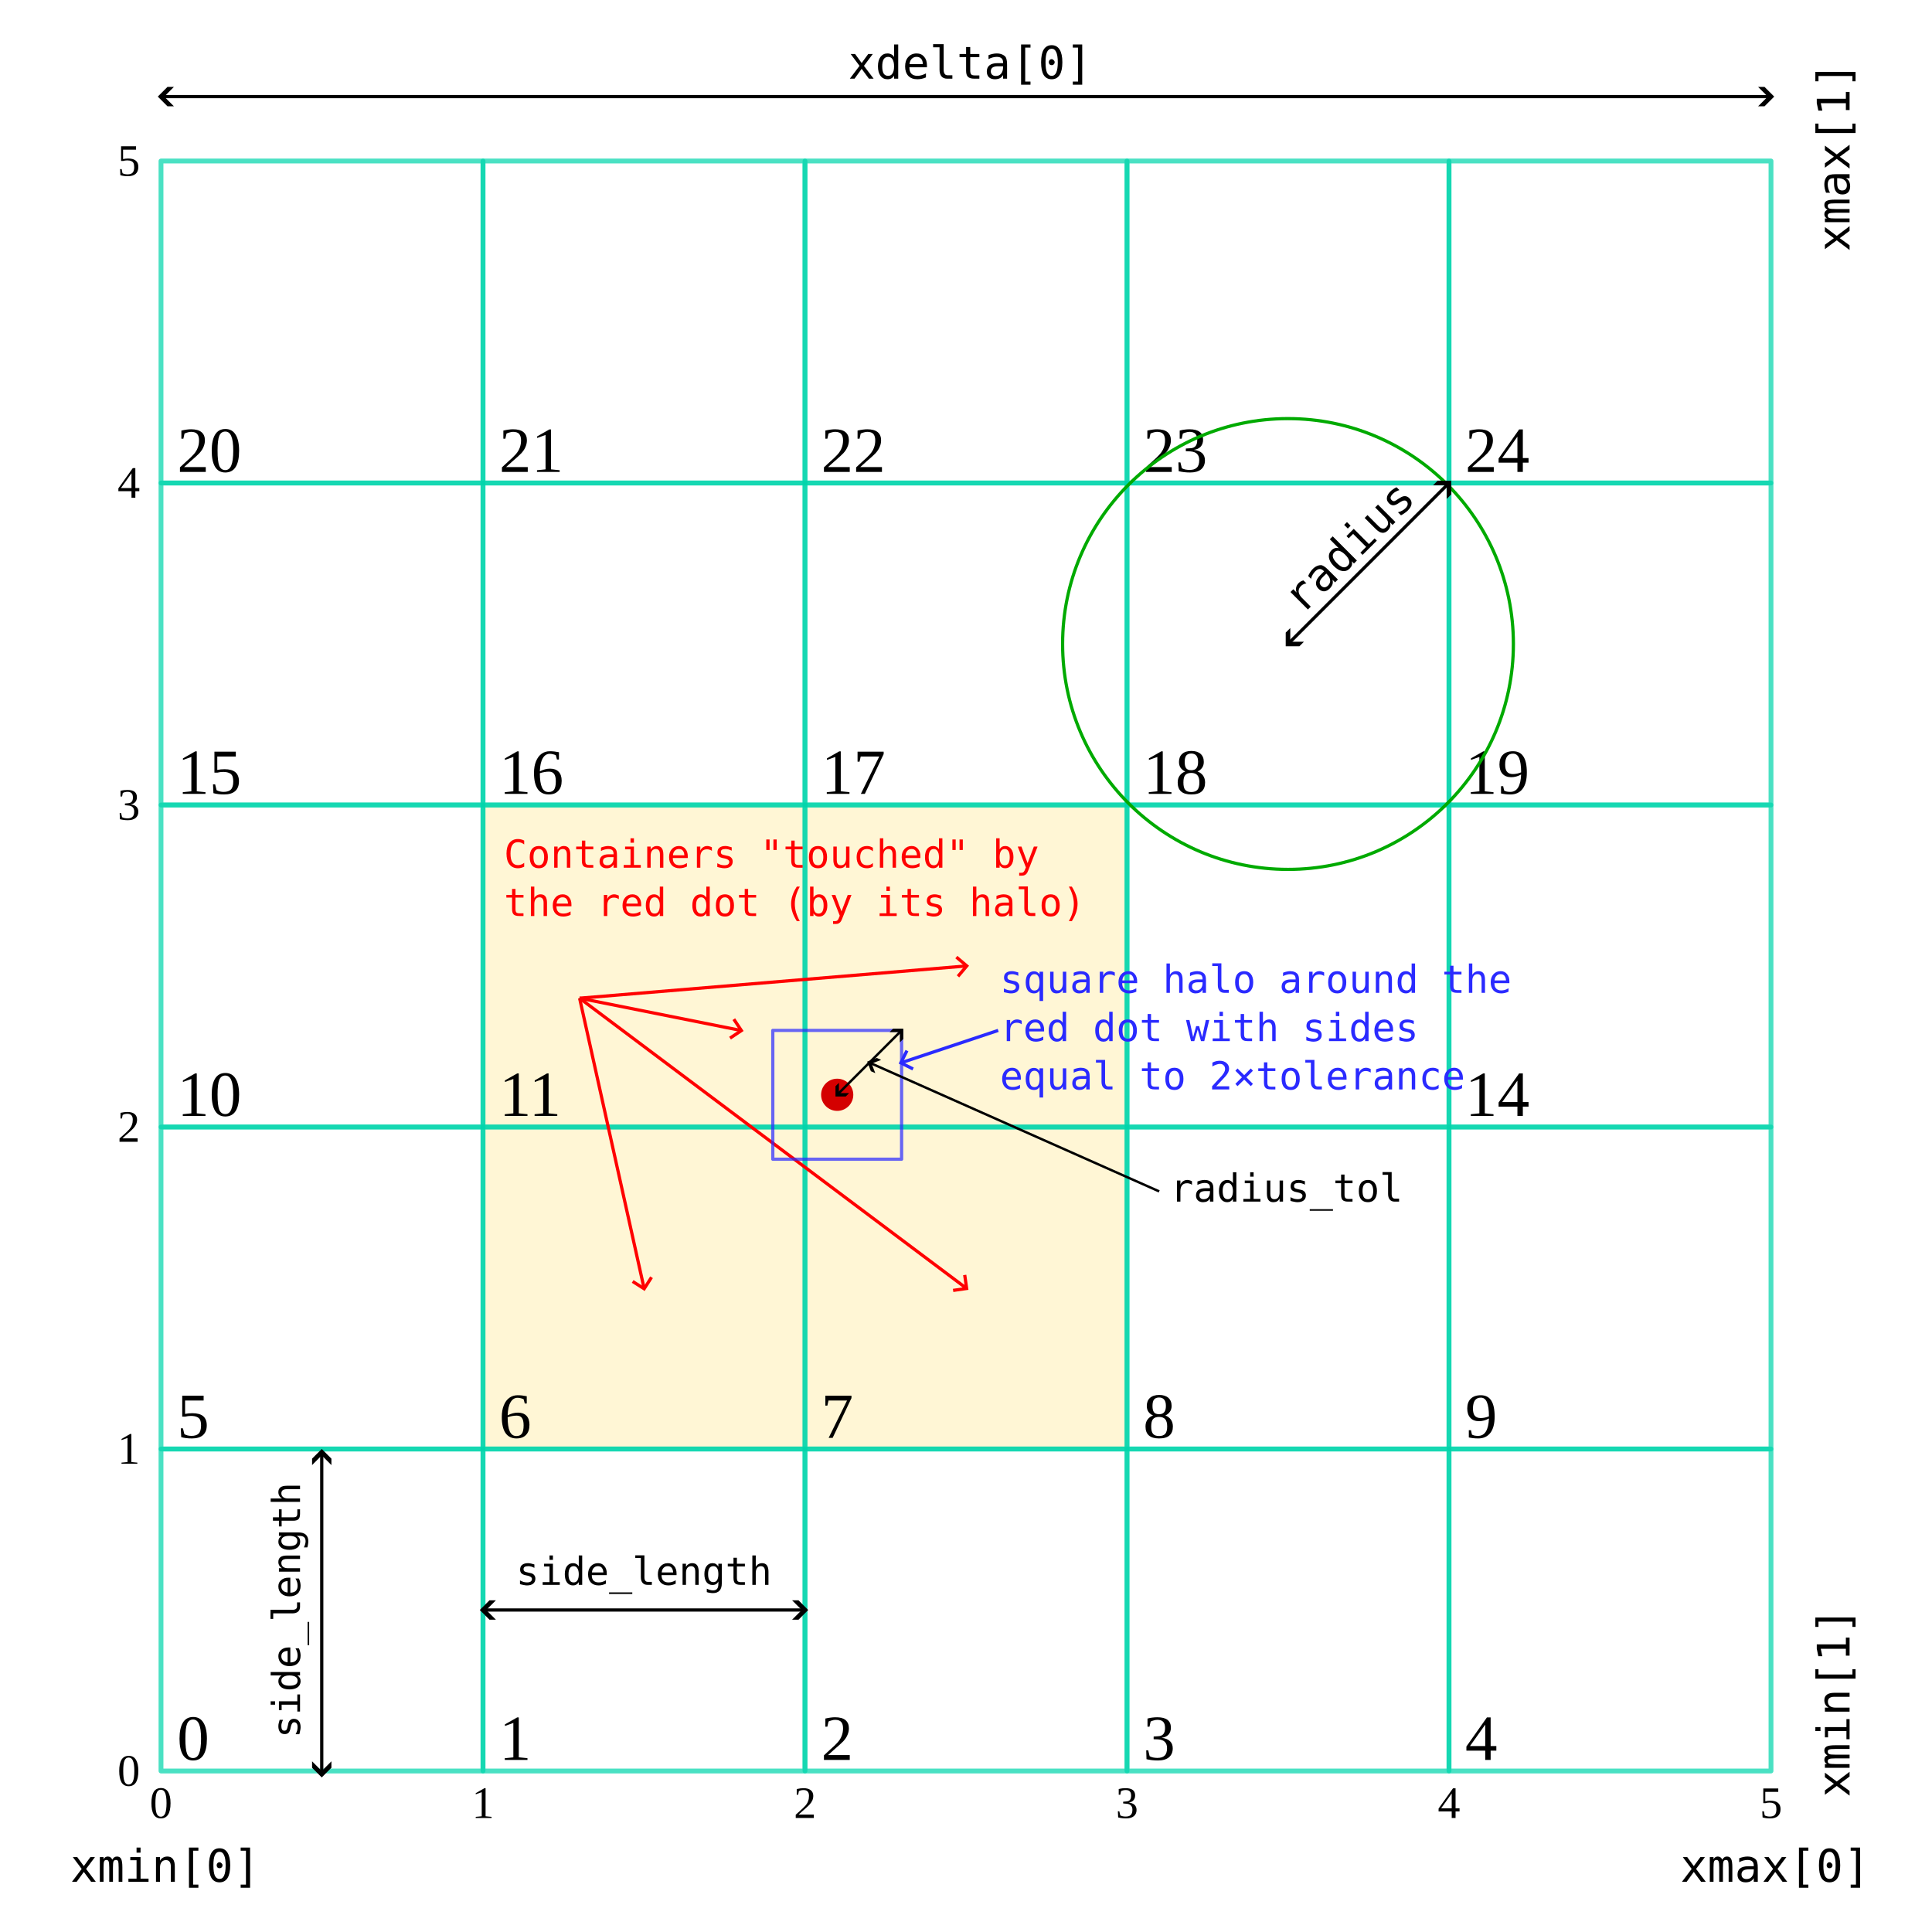
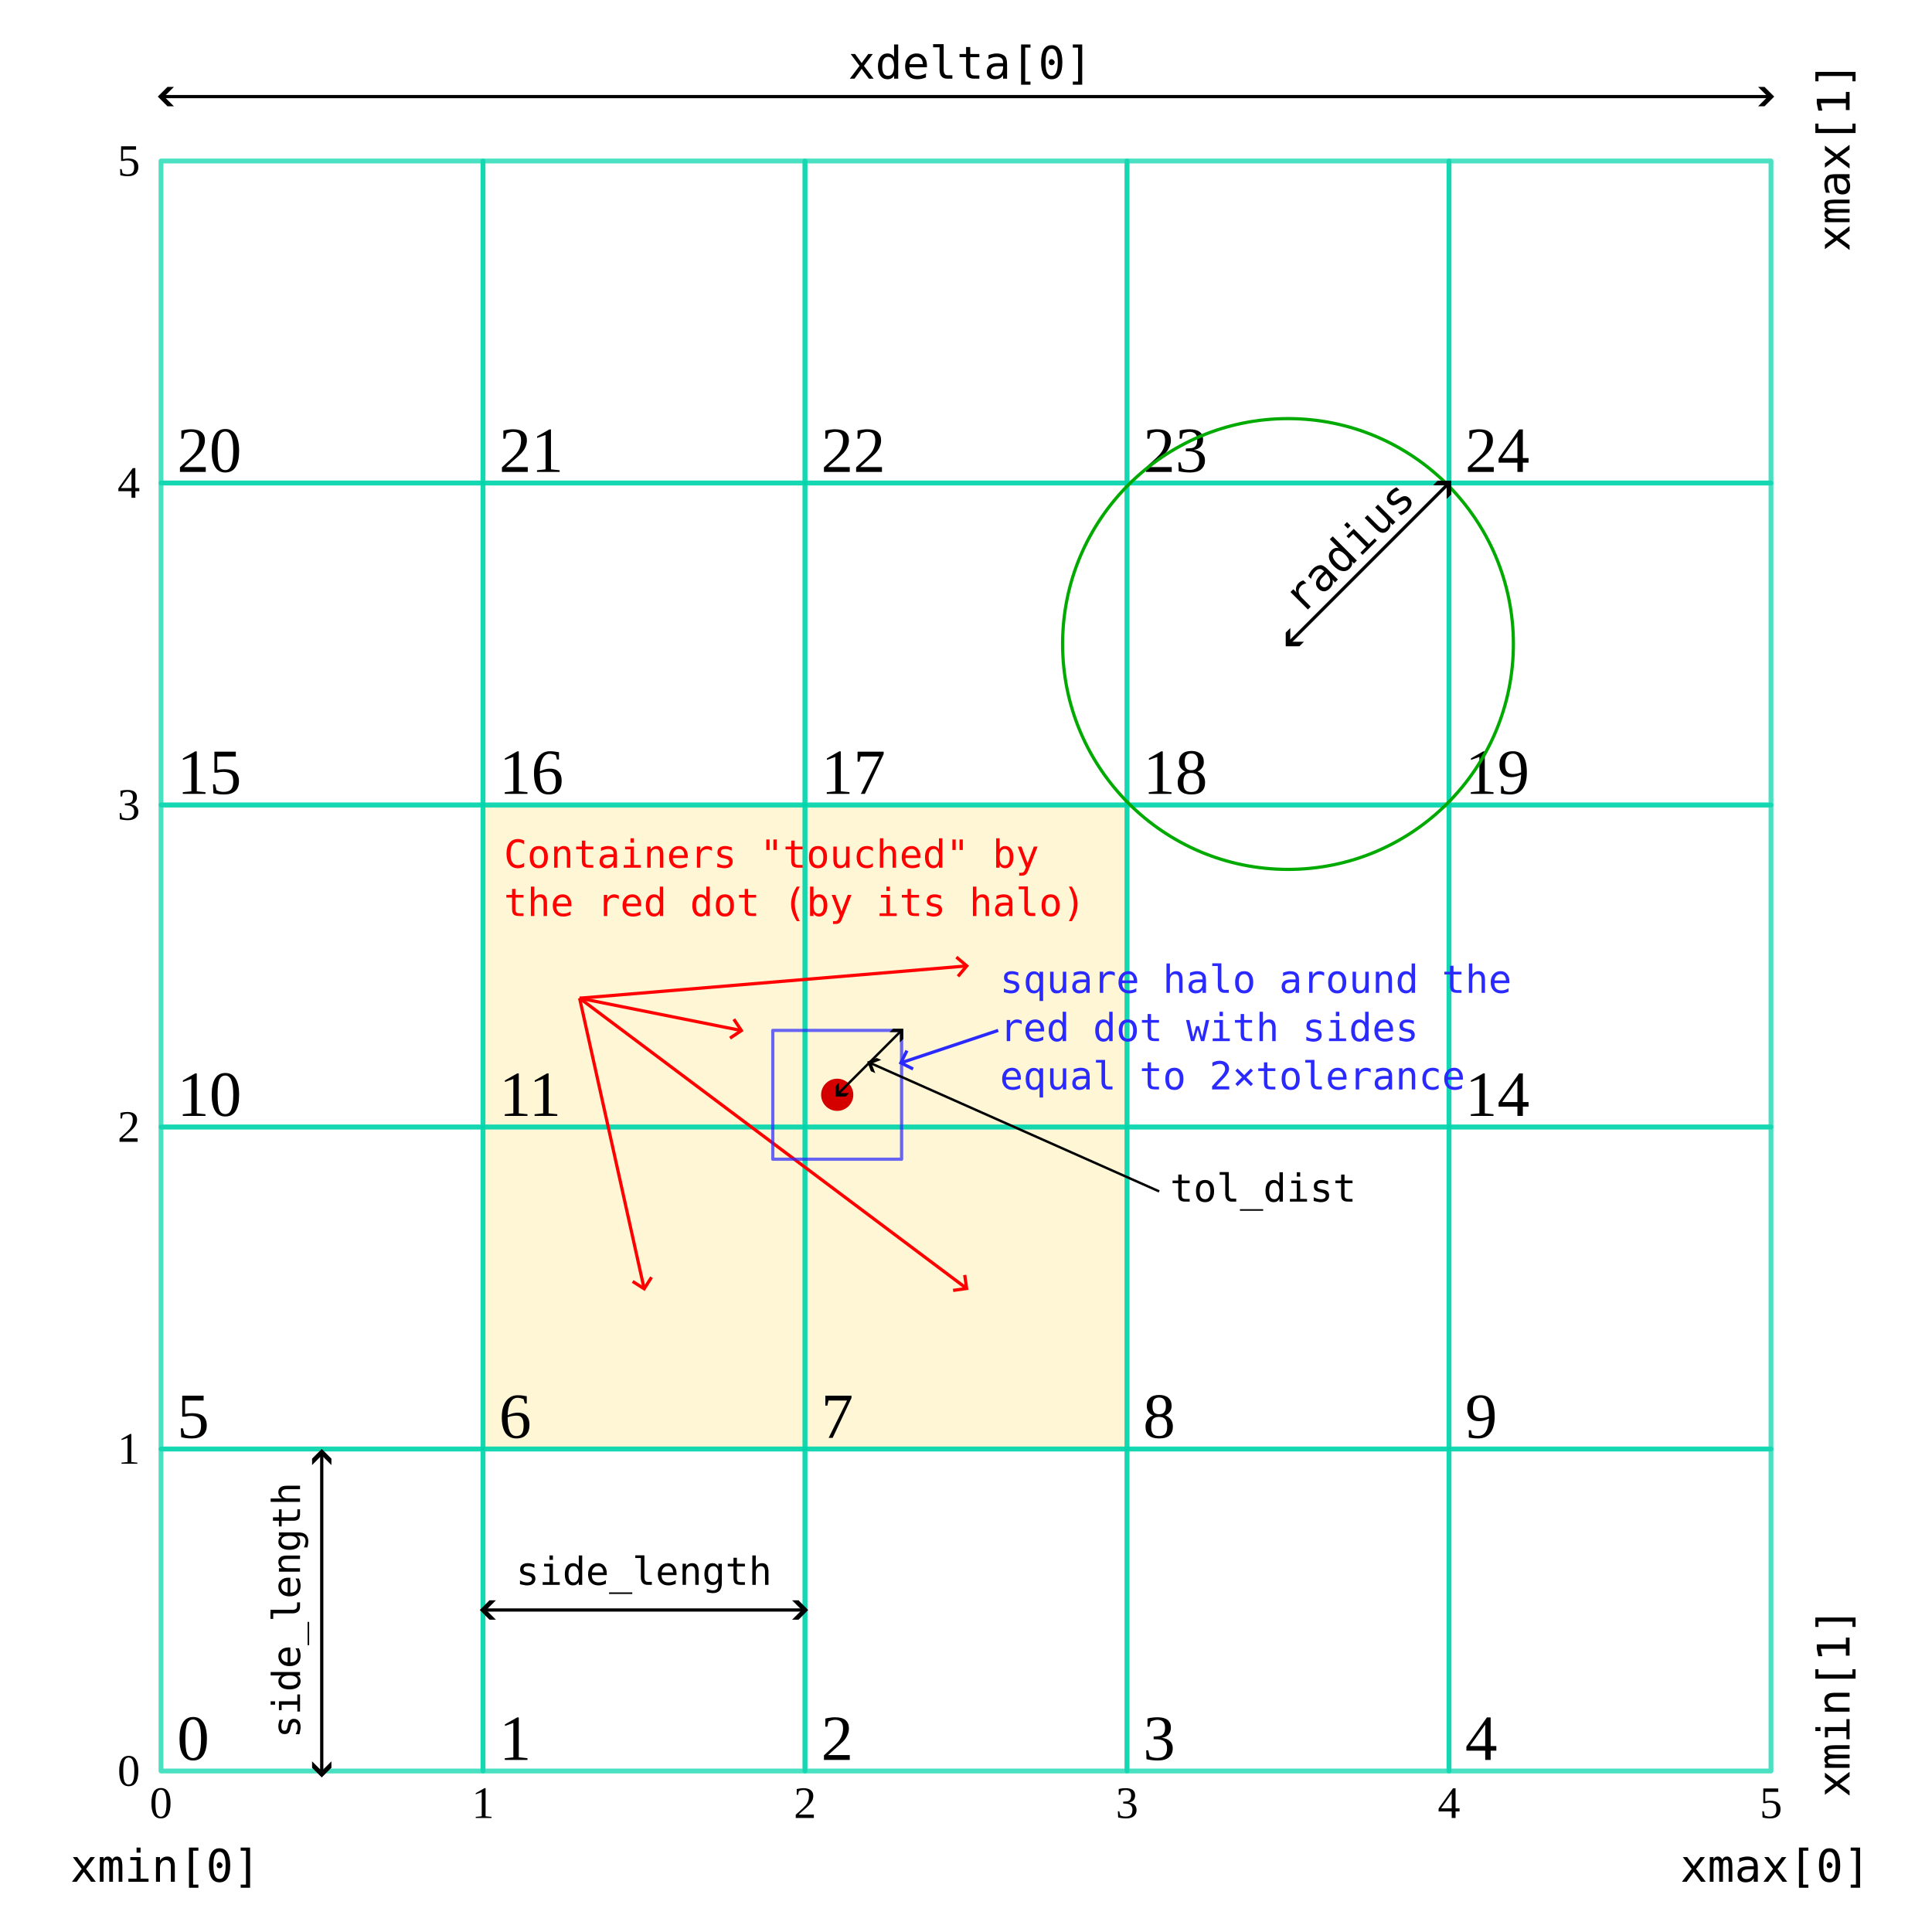
<svg xmlns="http://www.w3.org/2000/svg" width="600pt" height="600pt" viewBox="0 0 211.667 211.667" version="1.1" id="svg5">
  <defs id="defs2">
    <marker style="overflow:visible" id="Arrow4" refX="0" refY="0" orient="auto-start-reverse" markerWidth="5" markerHeight="6" viewBox="0 0 5 6" preserveAspectRatio="xMidYMid">
      <path style="fill:context-stroke;fill-rule:evenodd;stroke:none" d="m 1,0 -3,3 h -2 l 3,-3 -3,-3 h 2 z" id="path1741" />
    </marker>
    <marker style="overflow:visible" id="marker7894" refX="0" refY="0" orient="auto-start-reverse" markerWidth="4.061" markerHeight="6.707" viewBox="0 0 4.061 6.707" preserveAspectRatio="xMidYMid">
      <path style="fill:none;stroke:context-stroke;stroke-width:1;stroke-linecap:butt" d="M 3,-3 0,0 3,3" id="path7892" transform="rotate(180,0.125,0)" />
    </marker>
    <marker style="overflow:visible" id="Arrow1" refX="0" refY="0" orient="auto-start-reverse" markerWidth="4.061" markerHeight="6.707" viewBox="0 0 4.061 6.707" preserveAspectRatio="xMidYMid">
      <path style="fill:none;stroke:context-stroke;stroke-width:1;stroke-linecap:butt" d="M 3,-3 0,0 3,3" id="path5057" transform="rotate(180,0.125,0)" />
    </marker>
  </defs>
  <g id="layer1">
    <rect style="fill:#fff6d5;stroke:none;stroke-width:0.529;stroke-linecap:round;stroke-linejoin:round;stroke-opacity:0.71" id="rect6319" width="35.278" height="35.278" x="88.194" y="88.194" />
    <rect style="fill:#fff6d5;stroke:none;stroke-width:0.529;stroke-linecap:round;stroke-linejoin:round;stroke-opacity:0.71" id="rect6321" width="35.278" height="35.278" x="88.194" y="123.472" />
    <rect style="fill:#fff6d5;stroke:none;stroke-width:0.529;stroke-linecap:round;stroke-linejoin:round;stroke-opacity:0.71" id="rect6323" width="35.278" height="35.278" x="52.917" y="123.472" />
    <rect style="fill:#fff6d5;stroke:none;stroke-width:0.529;stroke-linecap:round;stroke-linejoin:round;stroke-opacity:0.71" id="rect6213" width="35.278" height="35.278" x="52.917" y="88.194" />
    <g id="g4893" transform="translate(-1.3007813e-5)" style="fill:none">
      <rect style="fill:none;stroke:#00d4aa;stroke-width:0.529;stroke-linecap:round;stroke-linejoin:round;stroke-opacity:0.71" id="rect4814" width="35.278" height="35.278" x="17.639" y="158.75" />
      <rect style="fill:none;stroke:#00d4aa;stroke-width:0.529;stroke-linecap:round;stroke-linejoin:round;stroke-opacity:0.71" id="rect4816" width="35.278" height="35.278" x="17.639" y="88.194" />
      <rect style="fill:none;stroke:#00d4aa;stroke-width:0.529;stroke-linecap:round;stroke-linejoin:round;stroke-opacity:0.71" id="rect4818" width="35.278" height="35.278" x="17.639" y="123.472" />
      <rect style="fill:none;stroke:#00d4aa;stroke-width:0.529;stroke-linecap:round;stroke-linejoin:round;stroke-opacity:0.71" id="rect4820" width="35.278" height="35.278" x="17.639" y="52.917" />
      <rect style="fill:none;stroke:#00d4aa;stroke-width:0.529;stroke-linecap:round;stroke-linejoin:round;stroke-opacity:0.71" id="rect4824" width="35.278" height="35.278" x="17.639" y="17.639" />
      <rect style="fill:none;stroke:#00d4aa;stroke-width:0.529;stroke-linecap:round;stroke-linejoin:round;stroke-opacity:0.71" id="rect4828" width="35.278" height="35.278" x="52.917" y="158.75" />
      <rect style="fill:none;stroke:#00d4aa;stroke-width:0.529;stroke-linecap:round;stroke-linejoin:round;stroke-opacity:0.71" id="rect4830" width="35.278" height="35.278" x="52.917" y="88.194" />
      <rect style="fill:none;stroke:#00d4aa;stroke-width:0.529;stroke-linecap:round;stroke-linejoin:round;stroke-opacity:0.71" id="rect4832" width="35.278" height="35.278" x="52.917" y="123.472" />
      <rect style="fill:none;stroke:#00d4aa;stroke-width:0.529;stroke-linecap:round;stroke-linejoin:round;stroke-opacity:0.71" id="rect4834" width="35.278" height="35.278" x="52.917" y="52.917" />
      <rect style="fill:none;stroke:#00d4aa;stroke-width:0.529;stroke-linecap:round;stroke-linejoin:round;stroke-opacity:0.71" id="rect4836" width="35.278" height="35.278" x="52.917" y="17.639" />
      <rect style="fill:none;stroke:#00d4aa;stroke-width:0.529;stroke-linecap:round;stroke-linejoin:round;stroke-opacity:0.71" id="rect4838" width="35.278" height="35.278" x="88.194" y="158.75" />
      <rect style="fill:none;stroke:#00d4aa;stroke-width:0.529;stroke-linecap:round;stroke-linejoin:round;stroke-opacity:0.71" id="rect4840" width="35.278" height="35.278" x="88.194" y="88.194" />
      <rect style="fill:none;stroke:#00d4aa;stroke-width:0.529;stroke-linecap:round;stroke-linejoin:round;stroke-opacity:0.71" id="rect4842" width="35.278" height="35.278" x="88.194" y="123.472" />
      <rect style="fill:none;stroke:#00d4aa;stroke-width:0.529;stroke-linecap:round;stroke-linejoin:round;stroke-opacity:0.71" id="rect4844" width="35.278" height="35.278" x="88.194" y="52.917" />
      <rect style="fill:none;stroke:#00d4aa;stroke-width:0.529;stroke-linecap:round;stroke-linejoin:round;stroke-opacity:0.71" id="rect4846" width="35.278" height="35.278" x="88.194" y="17.639" />
      <rect style="fill:none;stroke:#00d4aa;stroke-width:0.529;stroke-linecap:round;stroke-linejoin:round;stroke-opacity:0.71" id="rect4848" width="35.278" height="35.278" x="123.472" y="158.75" />
      <rect style="fill:none;stroke:#00d4aa;stroke-width:0.529;stroke-linecap:round;stroke-linejoin:round;stroke-opacity:0.71" id="rect4850" width="35.278" height="35.278" x="123.472" y="88.194" />
      <rect style="fill:none;stroke:#00d4aa;stroke-width:0.529;stroke-linecap:round;stroke-linejoin:round;stroke-opacity:0.71" id="rect4852" width="35.278" height="35.278" x="123.472" y="123.472" />
      <rect style="fill:none;stroke:#00d4aa;stroke-width:0.529;stroke-linecap:round;stroke-linejoin:round;stroke-opacity:0.71" id="rect4854" width="35.278" height="35.278" x="123.472" y="52.917" />
      <rect style="fill:none;stroke:#00d4aa;stroke-width:0.529;stroke-linecap:round;stroke-linejoin:round;stroke-opacity:0.71" id="rect4856" width="35.278" height="35.278" x="123.472" y="17.639" />
      <rect style="fill:none;stroke:#00d4aa;stroke-width:0.529;stroke-linecap:round;stroke-linejoin:round;stroke-opacity:0.71" id="rect4858" width="35.278" height="35.278" x="158.75" y="158.75" />
      <rect style="fill:none;stroke:#00d4aa;stroke-width:0.529;stroke-linecap:round;stroke-linejoin:round;stroke-opacity:0.71" id="rect4860" width="35.278" height="35.278" x="158.75" y="88.194" />
      <rect style="fill:none;stroke:#00d4aa;stroke-width:0.529;stroke-linecap:round;stroke-linejoin:round;stroke-opacity:0.71" id="rect4862" width="35.278" height="35.278" x="158.75" y="123.472" />
      <rect style="fill:none;stroke:#00d4aa;stroke-width:0.529;stroke-linecap:round;stroke-linejoin:round;stroke-opacity:0.71" id="rect4864" width="35.278" height="35.278" x="158.75" y="52.917" />
      <rect style="fill:none;stroke:#00d4aa;stroke-width:0.529;stroke-linecap:round;stroke-linejoin:round;stroke-opacity:0.71" id="rect4866" width="35.278" height="35.278" x="158.75" y="17.639" />
    </g>
    <circle style="fill:#d40000;stroke:none;stroke-width:0.529;stroke-linecap:round;stroke-linejoin:round;stroke-opacity:0.71" id="path5051" cx="91.722" cy="119.944" r="1.764" />
    <text xml:space="preserve" style="font-size:7.056px;line-height:1.25;font-family:'Liberation Serif';-inkscape-font-specification:'Liberation Serif';stroke-width:0.265" x="19.403" y="192.812" id="text5107">
      <tspan id="tspan5105" style="font-size:7.056px;stroke-width:0.265" x="19.403" y="192.812">0</tspan>
    </text>
    <text xml:space="preserve" style="font-size:7.056px;line-height:1.25;font-family:'Liberation Serif';-inkscape-font-specification:'Liberation Serif';stroke-width:0.265" x="54.681" y="192.812" id="text5111">
      <tspan id="tspan5109" style="font-size:7.056px;stroke-width:0.265" x="54.681" y="192.812">1</tspan>
    </text>
    <text xml:space="preserve" style="font-size:7.056px;line-height:1.25;font-family:'Liberation Serif';-inkscape-font-specification:'Liberation Serif';stroke-width:0.265" x="89.958" y="192.812" id="text5115">
      <tspan id="tspan5113" style="font-size:7.056px;stroke-width:0.265" x="89.958" y="192.812">2</tspan>
    </text>
    <text xml:space="preserve" style="font-size:7.056px;line-height:1.25;font-family:'Liberation Serif';-inkscape-font-specification:'Liberation Serif';stroke-width:0.265" x="125.236" y="192.812" id="text5119">
      <tspan id="tspan5117" style="font-size:7.056px;stroke-width:0.265" x="125.236" y="192.812">3</tspan>
    </text>
    <text xml:space="preserve" style="font-size:7.056px;line-height:1.25;font-family:'Liberation Serif';-inkscape-font-specification:'Liberation Serif';stroke-width:0.265" x="160.514" y="192.812" id="text5123">
      <tspan id="tspan5121" style="font-size:7.056px;stroke-width:0.265" x="160.514" y="192.812">4</tspan>
    </text>
    <text xml:space="preserve" style="font-size:7.056px;line-height:1.25;font-family:'Liberation Serif';-inkscape-font-specification:'Liberation Serif';stroke-width:0.265" x="19.403" y="157.534" id="text5127">
      <tspan id="tspan5125" style="font-size:7.056px;stroke-width:0.265" x="19.403" y="157.534">5</tspan>
    </text>
    <text xml:space="preserve" style="font-size:7.056px;line-height:1.25;font-family:'Liberation Serif';-inkscape-font-specification:'Liberation Serif';stroke-width:0.265" x="54.681" y="157.534" id="text5131">
      <tspan id="tspan5129" style="font-size:7.056px;stroke-width:0.265" x="54.681" y="157.534">6</tspan>
    </text>
    <text xml:space="preserve" style="font-size:7.056px;line-height:1.25;font-family:'Liberation Serif';-inkscape-font-specification:'Liberation Serif';stroke-width:0.265" x="89.958" y="157.534" id="text5135">
      <tspan id="tspan5133" style="font-size:7.056px;stroke-width:0.265" x="89.958" y="157.534">7</tspan>
    </text>
    <text xml:space="preserve" style="font-size:7.056px;line-height:1.25;font-family:'Liberation Serif';-inkscape-font-specification:'Liberation Serif';stroke-width:0.265" x="125.236" y="157.534" id="text5139">
      <tspan id="tspan5137" style="font-size:7.056px;stroke-width:0.265" x="125.236" y="157.534">8</tspan>
    </text>
    <text xml:space="preserve" style="font-size:7.056px;line-height:1.25;font-family:'Liberation Serif';-inkscape-font-specification:'Liberation Serif';stroke-width:0.265" x="160.514" y="157.534" id="text5143">
      <tspan id="tspan5141" style="font-size:7.056px;stroke-width:0.265" x="160.514" y="157.534">9</tspan>
    </text>
    <text xml:space="preserve" style="font-size:7.056px;line-height:1.25;font-family:'Liberation Serif';-inkscape-font-specification:'Liberation Serif';stroke-width:0.265" x="19.403" y="122.256" id="text5147">
      <tspan id="tspan5145" style="font-size:7.056px;stroke-width:0.265" x="19.403" y="122.256">10</tspan>
    </text>
    <text xml:space="preserve" style="font-size:7.056px;line-height:1.25;font-family:'Liberation Serif';-inkscape-font-specification:'Liberation Serif';stroke-width:0.265" x="54.681" y="122.256" id="text5151">
      <tspan id="tspan5149" style="font-size:7.056px;stroke-width:0.265" x="54.681" y="122.256">11</tspan>
    </text>
    <text xml:space="preserve" style="font-size:7.056px;line-height:1.25;font-family:'Liberation Serif';-inkscape-font-specification:'Liberation Serif';stroke-width:0.265" x="160.514" y="122.256" id="text5163">
      <tspan id="tspan5161" style="font-size:7.056px;stroke-width:0.265" x="160.514" y="122.256">14</tspan>
    </text>
    <text xml:space="preserve" style="font-size:7.056px;line-height:1.25;font-family:'Liberation Serif';-inkscape-font-specification:'Liberation Serif';stroke-width:0.265" x="19.403" y="86.978" id="text5167">
      <tspan id="tspan5165" style="font-size:7.056px;stroke-width:0.265" x="19.403" y="86.978">15</tspan>
    </text>
    <text xml:space="preserve" style="font-size:7.056px;line-height:1.25;font-family:'Liberation Serif';-inkscape-font-specification:'Liberation Serif';stroke-width:0.265" x="54.681" y="86.978" id="text5171">
      <tspan id="tspan5169" style="font-size:7.056px;stroke-width:0.265" x="54.681" y="86.978">16</tspan>
    </text>
    <text xml:space="preserve" style="font-size:7.056px;line-height:1.25;font-family:'Liberation Serif';-inkscape-font-specification:'Liberation Serif';stroke-width:0.265" x="89.958" y="86.978" id="text5175">
      <tspan id="tspan5173" style="font-size:7.056px;stroke-width:0.265" x="89.958" y="86.978">17</tspan>
    </text>
    <text xml:space="preserve" style="font-size:7.056px;line-height:1.25;font-family:'Liberation Serif';-inkscape-font-specification:'Liberation Serif';stroke-width:0.265" x="125.236" y="86.978" id="text5179">
      <tspan id="tspan5177" style="font-size:7.056px;stroke-width:0.265" x="125.236" y="86.978">18</tspan>
    </text>
    <text xml:space="preserve" style="font-size:7.056px;line-height:1.25;font-family:'Liberation Serif';-inkscape-font-specification:'Liberation Serif';stroke-width:0.265" x="160.514" y="86.978" id="text5183">
      <tspan id="tspan5181" style="font-size:7.056px;stroke-width:0.265" x="160.514" y="86.978">19</tspan>
    </text>
    <text xml:space="preserve" style="font-size:7.056px;line-height:1.25;font-family:'Liberation Serif';-inkscape-font-specification:'Liberation Serif';stroke-width:0.265" x="19.403" y="51.701" id="text5187">
      <tspan id="tspan5185" style="font-size:7.056px;stroke-width:0.265" x="19.403" y="51.701">20</tspan>
    </text>
    <text xml:space="preserve" style="font-size:7.056px;line-height:1.25;font-family:'Liberation Serif';-inkscape-font-specification:'Liberation Serif';stroke-width:0.265" x="54.681" y="51.701" id="text5191">
      <tspan id="tspan5189" style="font-size:7.056px;stroke-width:0.265" x="54.681" y="51.701">21</tspan>
    </text>
    <text xml:space="preserve" style="font-size:7.056px;line-height:1.25;font-family:'Liberation Serif';-inkscape-font-specification:'Liberation Serif';stroke-width:0.265" x="89.958" y="51.701" id="text5195">
      <tspan id="tspan5193" style="font-size:7.056px;stroke-width:0.265" x="89.958" y="51.701">22</tspan>
    </text>
    <text xml:space="preserve" style="font-size:7.056px;line-height:1.25;font-family:'Liberation Serif';-inkscape-font-specification:'Liberation Serif';stroke-width:0.265" x="125.236" y="51.701" id="text5199">
      <tspan id="tspan5197" style="font-size:7.056px;stroke-width:0.265" x="125.236" y="51.701">23</tspan>
    </text>
    <text xml:space="preserve" style="font-size:7.056px;line-height:1.25;font-family:'Liberation Serif';-inkscape-font-specification:'Liberation Serif';stroke-width:0.265" x="160.514" y="51.701" id="text5203">
      <tspan id="tspan5201" style="font-size:7.056px;stroke-width:0.265" x="160.514" y="51.701">24</tspan>
    </text>
    <text xml:space="preserve" style="font-size:4.939px;line-height:1.25;font-family:'Liberation Serif';-inkscape-font-specification:'Liberation Serif';stroke-width:0.265" x="16.404" y="199.174" id="text5355">
      <tspan id="tspan5353" style="font-size:4.939px;stroke-width:0.265" x="16.404" y="199.174">0</tspan>
    </text>
    <text xml:space="preserve" style="font-size:4.939px;line-height:1.25;font-family:'Liberation Serif';-inkscape-font-specification:'Liberation Serif';stroke-width:0.265" x="51.682" y="199.174" id="text5359">
      <tspan id="tspan5357" style="font-size:4.939px;stroke-width:0.265" x="51.682" y="199.174">1</tspan>
    </text>
    <text xml:space="preserve" style="font-size:4.939px;line-height:1.25;font-family:'Liberation Serif';-inkscape-font-specification:'Liberation Serif';stroke-width:0.265" x="86.96" y="199.174" id="text5363">
      <tspan id="tspan5361" style="font-size:4.939px;stroke-width:0.265" x="86.96" y="199.174">2</tspan>
    </text>
    <text xml:space="preserve" style="font-size:4.939px;line-height:1.25;font-family:'Liberation Serif';-inkscape-font-specification:'Liberation Serif';stroke-width:0.265" x="122.237" y="199.174" id="text5367">
      <tspan id="tspan5365" style="font-size:4.939px;stroke-width:0.265" x="122.237" y="199.174">3</tspan>
    </text>
    <text xml:space="preserve" style="font-size:4.939px;line-height:1.25;font-family:'Liberation Serif';-inkscape-font-specification:'Liberation Serif';stroke-width:0.265" x="157.515" y="199.174" id="text5371">
      <tspan id="tspan5369" style="font-size:4.939px;stroke-width:0.265" x="157.515" y="199.174">4</tspan>
    </text>
    <text xml:space="preserve" style="font-size:4.939px;line-height:1.25;font-family:'Liberation Serif';-inkscape-font-specification:'Liberation Serif';stroke-width:0.265" x="192.793" y="199.174" id="text5375">
      <tspan id="tspan5373" style="font-size:4.939px;stroke-width:0.265" x="192.793" y="199.174">5</tspan>
    </text>
    <text xml:space="preserve" style="font-size:4.939px;line-height:1.25;font-family:'Liberation Serif';-inkscape-font-specification:'Liberation Serif';stroke-width:0.265" x="12.876" y="195.646" id="text5379">
      <tspan id="tspan5377" style="font-size:4.939px;stroke-width:0.265" x="12.876" y="195.646">0</tspan>
    </text>
    <text xml:space="preserve" style="font-size:4.939px;line-height:1.25;font-family:'Liberation Serif';-inkscape-font-specification:'Liberation Serif';stroke-width:0.265" x="12.876" y="160.368" id="text5383">
      <tspan id="tspan5381" style="font-size:4.939px;stroke-width:0.265" x="12.876" y="160.368">1</tspan>
    </text>
    <text xml:space="preserve" style="font-size:4.939px;line-height:1.25;font-family:'Liberation Serif';-inkscape-font-specification:'Liberation Serif';stroke-width:0.265" x="12.876" y="125.09" id="text5387">
      <tspan id="tspan5385" style="font-size:4.939px;stroke-width:0.265" x="12.876" y="125.09">2</tspan>
    </text>
    <text xml:space="preserve" style="font-size:4.939px;line-height:1.25;font-family:'Liberation Serif';-inkscape-font-specification:'Liberation Serif';stroke-width:0.265" x="12.876" y="89.813" id="text5391">
      <tspan id="tspan5389" style="font-size:4.939px;stroke-width:0.265" x="12.876" y="89.813">3</tspan>
    </text>
    <text xml:space="preserve" style="font-size:4.939px;line-height:1.25;font-family:'Liberation Serif';-inkscape-font-specification:'Liberation Serif';stroke-width:0.265" x="12.876" y="54.535" id="text5395">
      <tspan id="tspan5393" style="font-size:4.939px;stroke-width:0.265" x="12.876" y="54.535">4</tspan>
    </text>
    <text xml:space="preserve" style="font-size:4.939px;line-height:1.25;font-family:'Liberation Serif';-inkscape-font-specification:'Liberation Serif';stroke-width:0.265" x="12.876" y="19.257" id="text5399">
      <tspan id="tspan5397" style="font-size:4.939px;stroke-width:0.265" x="12.876" y="19.257">5</tspan>
    </text>
    <text xml:space="preserve" style="font-size:4.233px;line-height:1.25;font-family:'Bitstream Vera Sans Mono';-inkscape-font-specification:'Bitstream Vera Sans Mono';fill:#ff0000;stroke-width:0.265" x="55.211" y="95.064" id="text6437">
      <tspan style="font-size:4.233px;fill:#ff0000;stroke-width:0.265" x="55.211" y="95.064" id="tspan6439">Containers "touched" by</tspan>
      <tspan style="font-size:4.233px;fill:#ff0000;stroke-width:0.265" x="55.211" y="100.356" id="tspan9288">the red dot (by its halo)</tspan>
    </text>
    <path style="fill:none;stroke:#ff0000;stroke-width:0.353;stroke-linecap:butt;stroke-linejoin:miter;stroke-dasharray:none;stroke-opacity:1;marker-end:url(#Arrow1)" d="m 63.5,109.361 7.056,31.75" id="path6774" />
    <path style="fill:none;stroke:#ff0000;stroke-width:0.353;stroke-linecap:butt;stroke-linejoin:miter;stroke-dasharray:none;stroke-opacity:1;marker-end:url(#Arrow1)" d="m 63.5,109.361 42.333,-3.528" id="path6776" />
    <path style="fill:none;stroke:#ff0000;stroke-width:0.353;stroke-linecap:butt;stroke-linejoin:miter;stroke-dasharray:none;stroke-opacity:1;marker-end:url(#Arrow1)" d="m 63.5,109.361 42.333,31.75" id="path6778" />
    <path style="fill:none;stroke:#000000;stroke-width:0.265px;stroke-linecap:butt;stroke-linejoin:miter;stroke-opacity:1" d="m 63.5,109.361 c 1.068,0.625 1.068,0.625 0,0" id="path6782" />
    <path style="fill:none;stroke:#ff0000;stroke-width:0.353;stroke-linecap:butt;stroke-linejoin:miter;stroke-opacity:1;stroke-dasharray:none;marker-end:url(#Arrow1)" d="m 63.5,109.361 17.639,3.528" id="path6784" />
    <rect style="fill:none;stroke:#2a2aff;stroke-width:0.353;stroke-linecap:round;stroke-linejoin:round;stroke-dasharray:none;stroke-opacity:0.71" id="rect7046" width="14.111" height="14.111" x="84.667" y="112.889" />
    <text xml:space="preserve" style="font-size:4.233px;line-height:1.25;font-family:'Bitstream Vera Sans Mono';-inkscape-font-specification:'Bitstream Vera Sans Mono';fill:#2a2aff;fill-opacity:1;stroke-width:0.265" x="109.546" y="108.772" id="text7278">
      <tspan style="font-size:4.233px;fill:#2a2aff;fill-opacity:1;stroke-width:0.265" x="109.546" y="108.772" id="tspan7837">square halo around the</tspan>
      <tspan style="font-size:4.233px;fill:#2a2aff;fill-opacity:1;stroke-width:0.265" x="109.546" y="114.064" id="tspan7839">red dot with sides</tspan>
      <tspan style="font-size:4.233px;fill:#2a2aff;fill-opacity:1;stroke-width:0.265" x="109.546" y="119.356" id="tspan14907">equal to 2×tolerance</tspan>
    </text>
    <path style="fill:#649eef;fill-opacity:1;stroke:#2a2aff;stroke-width:0.353;stroke-linecap:butt;stroke-linejoin:miter;stroke-dasharray:none;stroke-opacity:1;marker-end:url(#marker7894)" d="m 109.361,112.889 -10.583,3.528" id="path7890" />
    <path style="fill:none;stroke:#000000;stroke-width:0.353;stroke-linecap:butt;stroke-linejoin:miter;stroke-opacity:1;stroke-dasharray:none;marker-end:url(#Arrow4);marker-start:url(#Arrow4)" d="M 52.917,176.389 H 88.194" id="path9419" />
    <text xml:space="preserve" style="font-size:4.233px;line-height:1.25;font-family:'Bitstream Vera Sans Mono';-inkscape-font-specification:'Bitstream Vera Sans Mono';stroke-width:0.265" x="56.533" y="173.631" id="text9471">
      <tspan id="tspan9469" style="font-size:4.233px;stroke-width:0.265" x="56.533" y="173.631">side_length</tspan>
    </text>
    <path style="fill:none;stroke:#000000;stroke-width:0.353;stroke-linecap:butt;stroke-linejoin:miter;stroke-dasharray:none;stroke-opacity:1;marker-start:url(#Arrow4);marker-end:url(#Arrow4)" d="M 35.25,194.379 V 159.101" id="path9481" />
    <text xml:space="preserve" style="font-size:4.233px;line-height:1.25;font-family:'Bitstream Vera Sans Mono';-inkscape-font-specification:'Bitstream Vera Sans Mono';stroke-width:0.265" x="-190.439" y="32.87" id="text9485" transform="rotate(-90)">
      <tspan id="tspan9483" style="font-size:4.233px;stroke-width:0.265" x="-190.439" y="32.87">side_length</tspan>
    </text>
    <circle style="fill:none;fill-opacity:1;stroke:#00aa00;stroke-width:0.353;stroke-linecap:round;stroke-linejoin:round;stroke-dasharray:none;stroke-opacity:1" id="path9680" cx="141.111" cy="70.556" r="24.694" />
    <text xml:space="preserve" style="font-size:4.939px;line-height:1.25;font-family:'Bitstream Vera Sans Mono';-inkscape-font-specification:'Bitstream Vera Sans Mono';stroke-width:0.265" x="7.698" y="206.162" id="text11484">
      <tspan id="tspan11482" style="font-size:4.939px;stroke-width:0.265" x="7.698" y="206.162">xmin[0]</tspan>
    </text>
    <text xml:space="preserve" style="font-size:4.939px;line-height:1.25;font-family:'Bitstream Vera Sans Mono';-inkscape-font-specification:'Bitstream Vera Sans Mono';stroke-width:0.265" x="184.087" y="206.162" id="text11488">
      <tspan id="tspan11486" style="font-size:4.939px;stroke-width:0.265" x="184.087" y="206.162">xmax[0]</tspan>
    </text>
    <text xml:space="preserve" style="font-size:4.939px;line-height:1.25;font-family:'Bitstream Vera Sans Mono';-inkscape-font-specification:'Bitstream Vera Sans Mono';stroke-width:0.265" x="-196.913" y="202.634" id="text11492" transform="rotate(-90)">
      <tspan id="tspan11490" style="font-size:4.939px;stroke-width:0.265" x="-196.913" y="202.634">xmin[1]</tspan>
    </text>
    <text xml:space="preserve" style="font-size:4.939px;line-height:1.25;font-family:'Bitstream Vera Sans Mono';-inkscape-font-specification:'Bitstream Vera Sans Mono';stroke-width:0.265" x="-27.579" y="202.634" id="text11496" transform="rotate(-90)">
      <tspan id="tspan11494" style="font-size:4.939px;stroke-width:0.265" x="-27.579" y="202.634">xmax[1]</tspan>
    </text>
    <text xml:space="preserve" style="font-size:4.939px;line-height:1.25;font-family:'Bitstream Vera Sans Mono';-inkscape-font-specification:'Bitstream Vera Sans Mono';stroke-width:0.265" x="92.919" y="8.619" id="text12402">
      <tspan id="tspan12400" style="font-size:4.939px;stroke-width:0.265" x="92.919" y="8.619">xdelta[0]</tspan>
    </text>
    <path style="fill:none;stroke:#000000;stroke-width:0.353;stroke-linecap:butt;stroke-linejoin:miter;stroke-opacity:1;stroke-dasharray:none;marker-end:url(#Arrow4);marker-start:url(#Arrow4)" d="M 17.639,10.583 H 194.028" id="path12404" />
    <path style="fill:none;stroke:#000000;stroke-width:0.353;stroke-linecap:butt;stroke-linejoin:miter;stroke-opacity:1;stroke-dasharray:none;marker-end:url(#Arrow4);marker-start:url(#Arrow4)" d="M 141.111,70.556 158.75,52.917" id="path12469" />
    <text xml:space="preserve" style="font-size:4.939px;line-height:1.25;font-family:'Bitstream Vera Sans Mono';-inkscape-font-specification:'Bitstream Vera Sans Mono';stroke-width:0.265" x="53.321" y="148.505" id="text12473" transform="rotate(-44.96584)">
      <tspan id="tspan12471" style="font-size:4.939px;stroke-width:0.265" x="53.321" y="148.505">radius</tspan>
    </text>
    <path style="fill:none;stroke:#000000;stroke-width:0.265px;stroke-linecap:butt;stroke-linejoin:miter;stroke-opacity:1;marker-end:url(#Arrow4);marker-start:url(#Arrow4)" d="m 91.722,119.944 7.056,-7.056" id="path16737" />
    <path style="fill:none;stroke:#000000;stroke-width:0.265px;stroke-linecap:butt;stroke-linejoin:miter;stroke-opacity:1;marker-end:url(#Arrow4)" d="M 127,130.528 95.25,116.417" id="path16751" />
    <text xml:space="preserve" style="font-size:4.233px;line-height:1.25;font-family:'Bitstream Vera Sans Mono';-inkscape-font-specification:'Bitstream Vera Sans Mono';stroke-width:0.265" x="128.199" y="131.648" id="text16759">
-       <tspan id="tspan16757" style="font-size:4.233px;stroke-width:0.265" x="128.199" y="131.648">radius_tol</tspan>
+       <tspan id="tspan16757" style="font-size:4.233px;stroke-width:0.265" x="128.199" y="131.648">tol_dist</tspan>
    </text>
  </g>
</svg>
